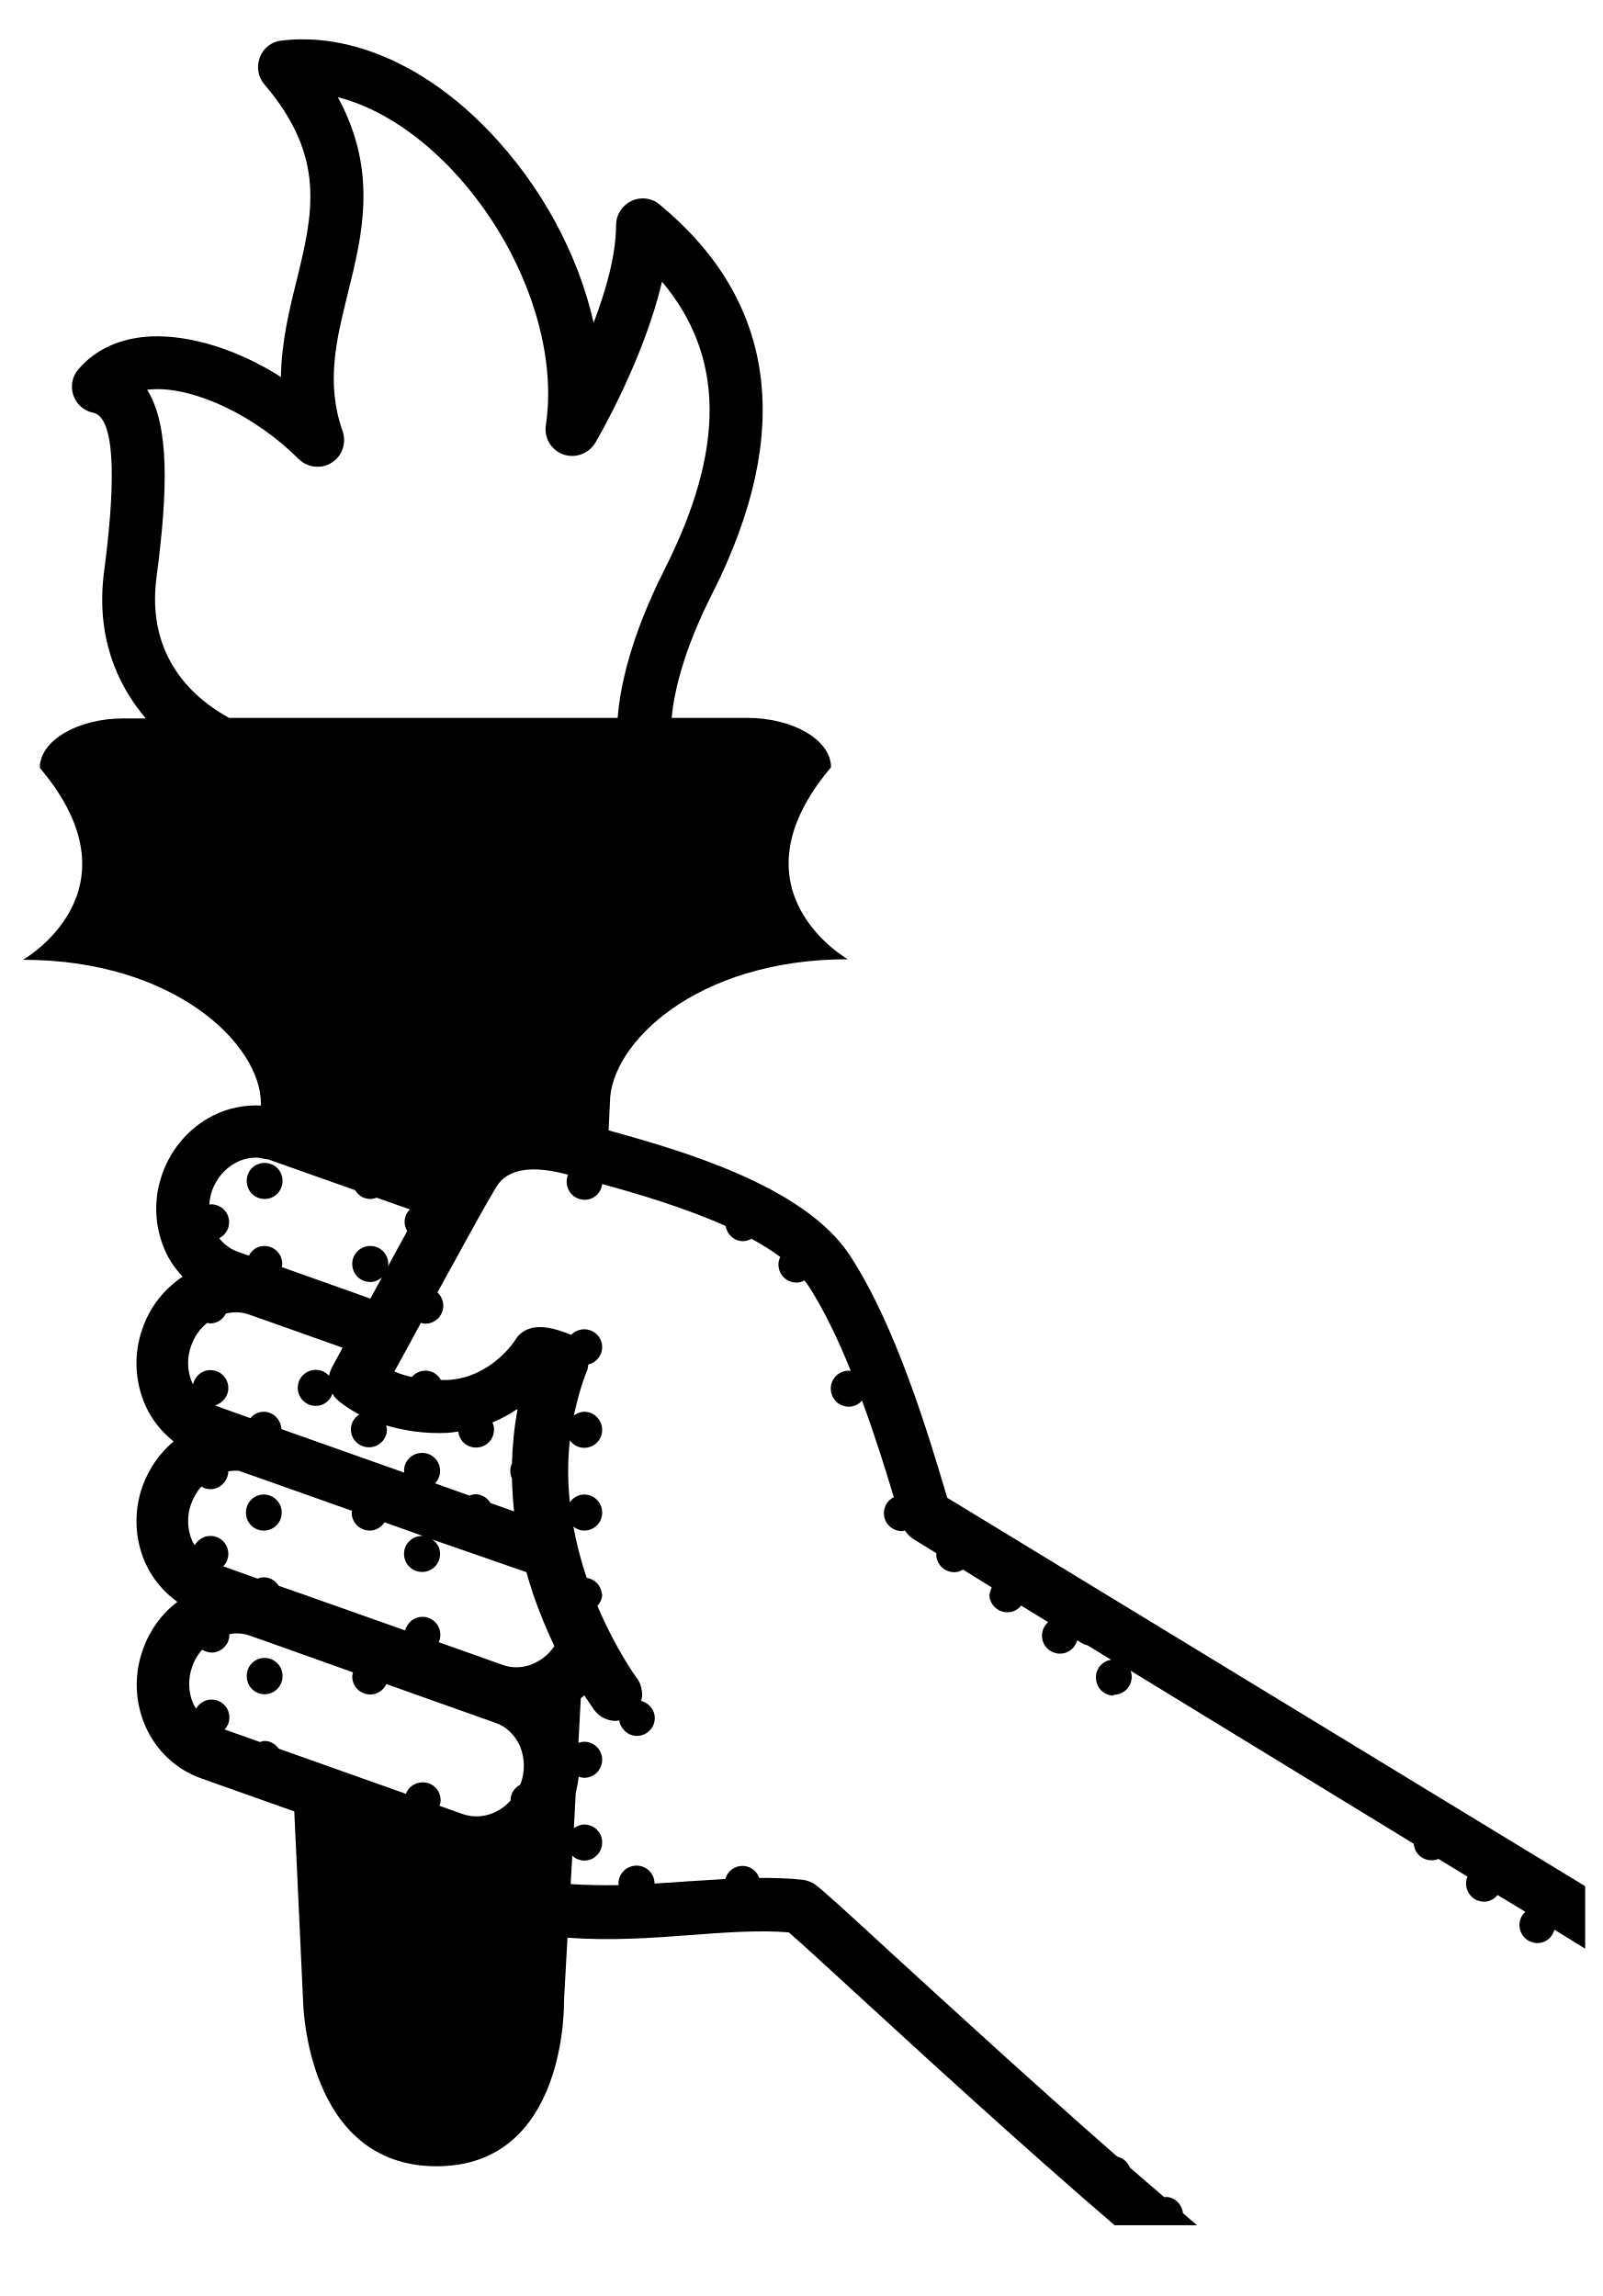
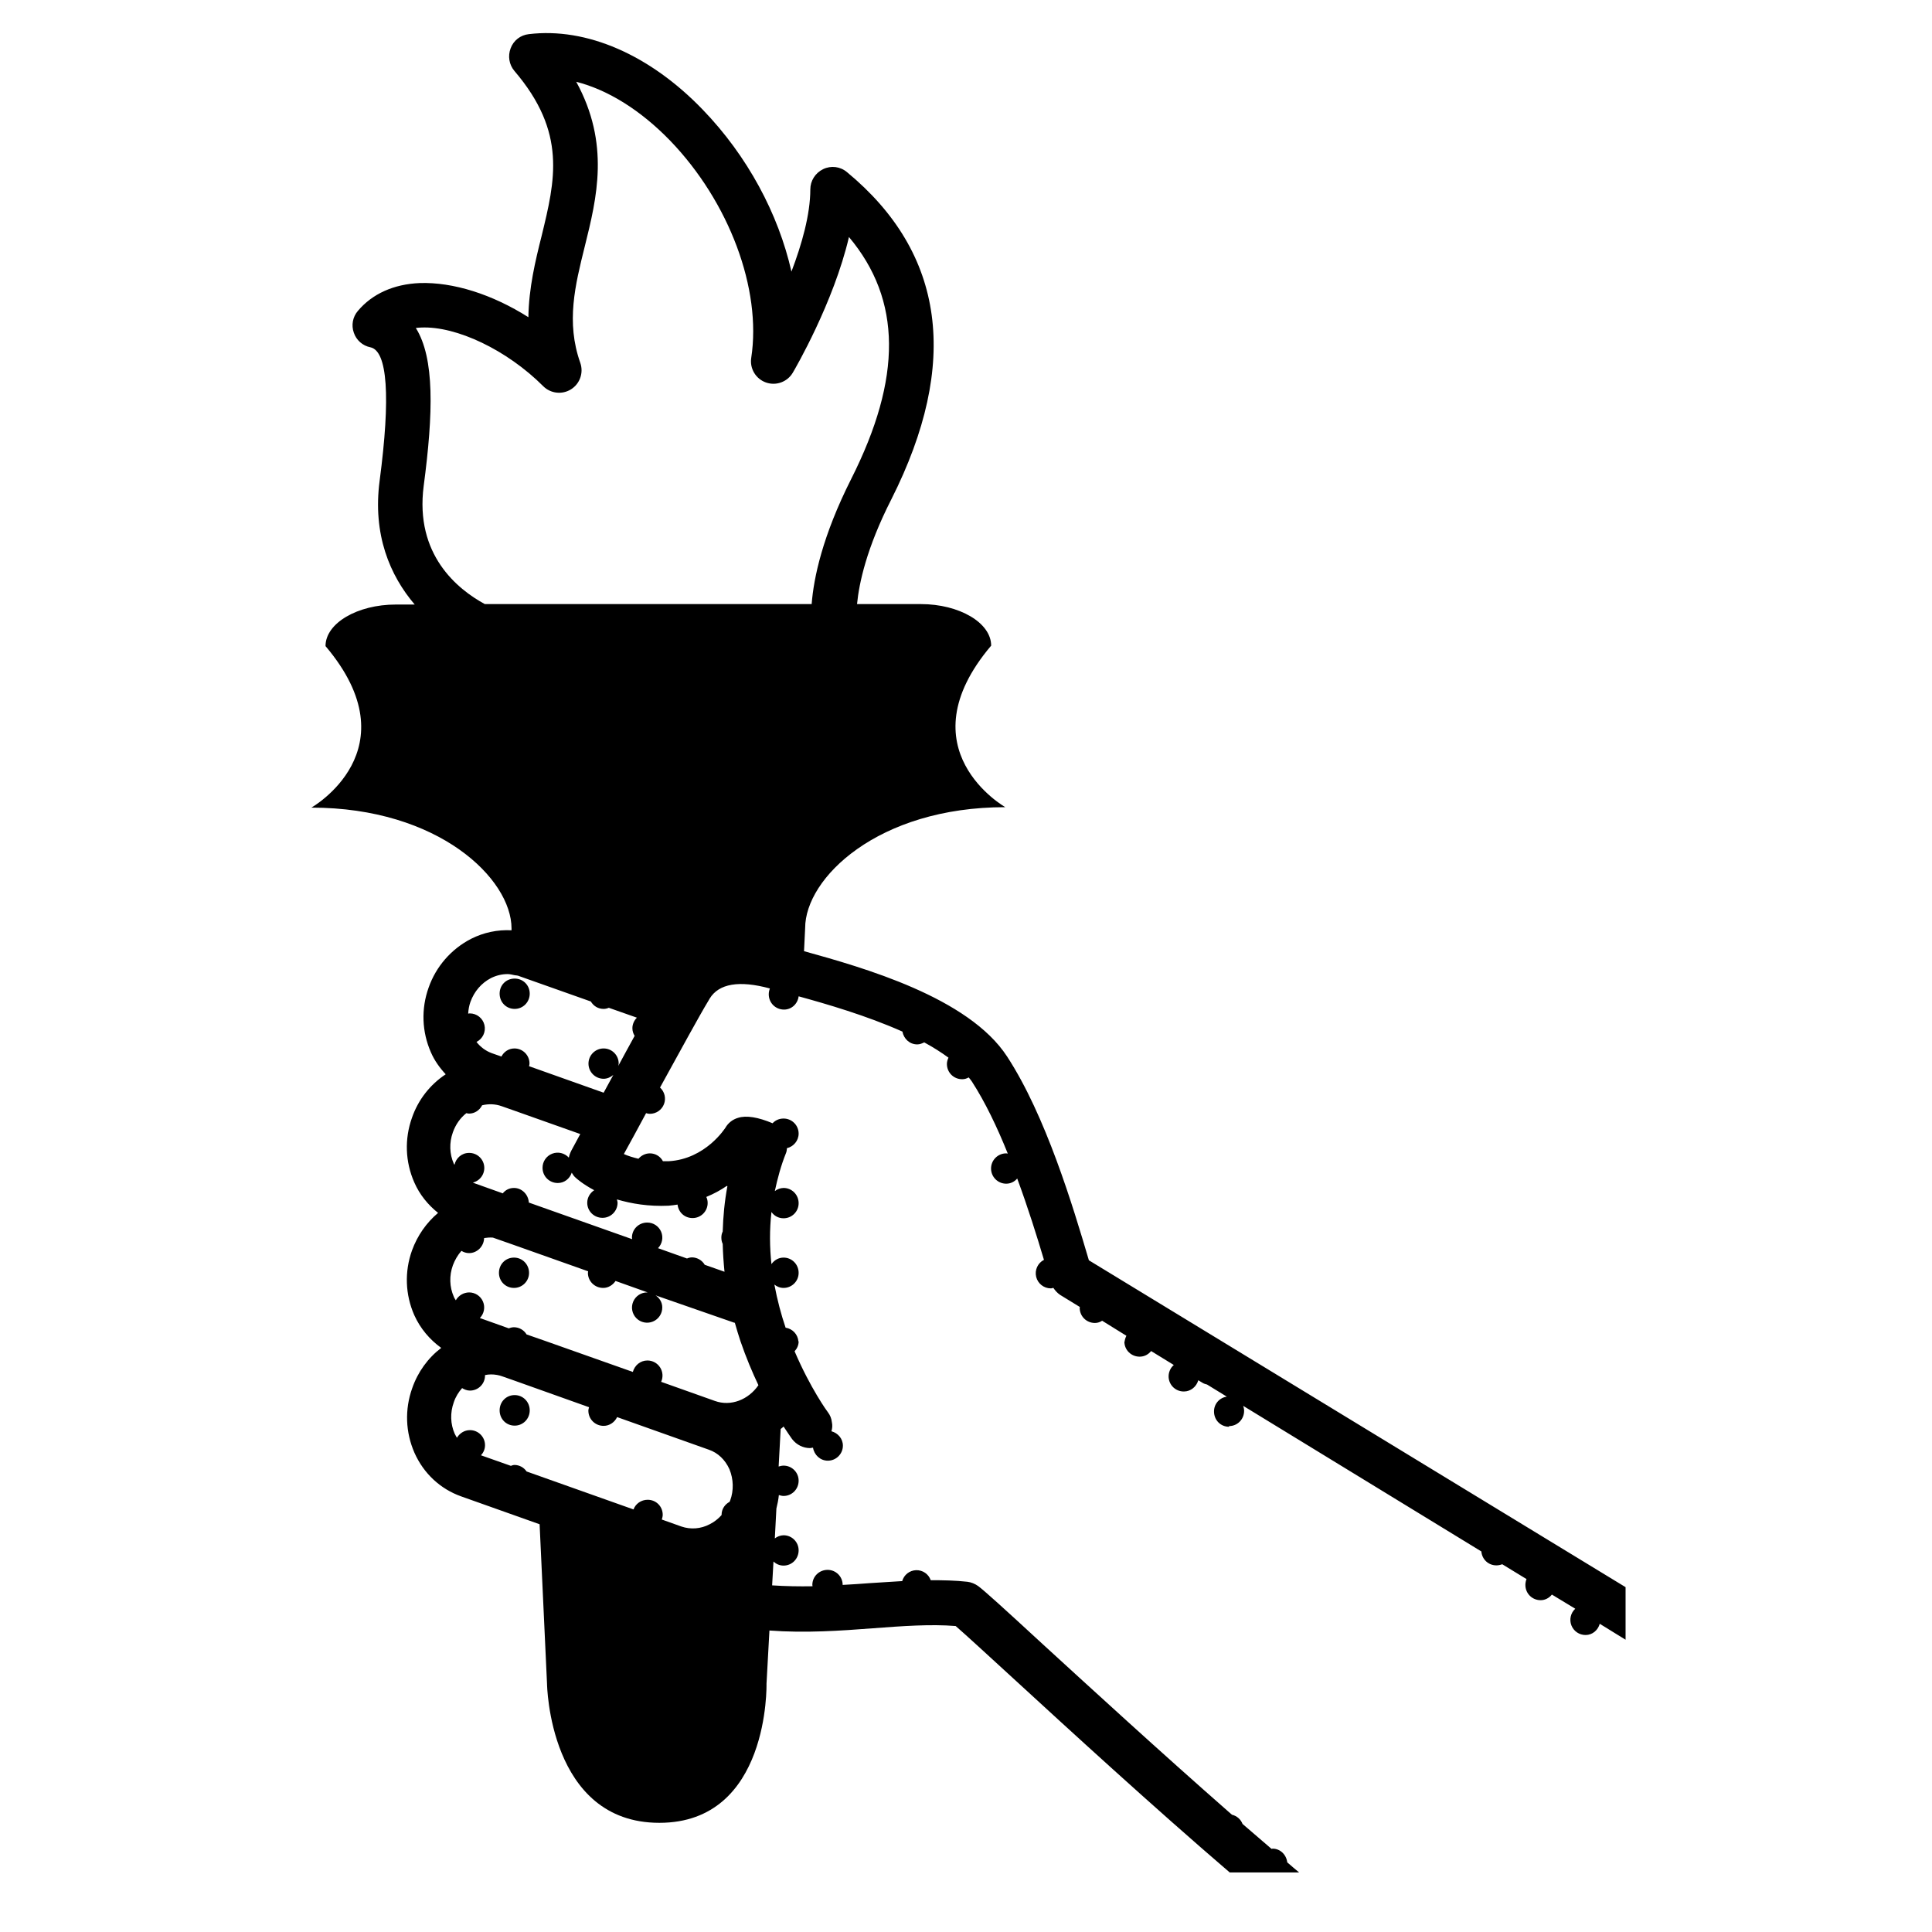
- <svg fill="#000000" version="1.1" viewBox="33 9 60 86">
-   <g>
-     <path d="M64.83,56.03c-1.72-2.64-6.41-3.96-9.04-4.69l0.05-1.03c0-2.22,3.23-5.38,8.91-5.38c0,0-4.54-2.57-0.63-7.19   c0-1.02-1.42-1.85-3.13-1.85c-0.53,0-1.64,0-2.84,0c0.09-0.93,0.42-2.49,1.53-4.67c3.05-6.05,2.39-10.95-1.98-14.56   c-0.3-0.25-0.71-0.3-1.06-0.13c-0.35,0.17-0.57,0.52-0.57,0.9c0,1.12-0.38,2.45-0.84,3.66c-0.58-2.57-1.96-5.15-3.95-7.21   c-2.35-2.44-5.17-3.67-7.74-3.36c-0.37,0.04-0.68,0.28-0.81,0.63c-0.13,0.34-0.07,0.73,0.17,1.01c2.34,2.74,1.81,4.87,1.21,7.34   c-0.28,1.11-0.57,2.32-0.59,3.62c-1.61-1.02-3.35-1.57-4.84-1.52c-1.16,0.05-2.11,0.48-2.75,1.24c-0.23,0.27-0.3,0.64-0.18,0.97   c0.11,0.33,0.39,0.58,0.74,0.65c0.76,0.16,0.9,2.21,0.41,5.93c-0.32,2.41,0.46,4.23,1.56,5.52c-0.32,0-0.62,0-0.84,0   c-1.71,0-3.13,0.83-3.13,1.85c3.91,4.62-0.63,7.19-0.63,7.19c5.67,0,8.91,3.17,8.91,5.38l0,0.08c-0.61-0.03-1.23,0.09-1.8,0.38   c-0.88,0.45-1.55,1.22-1.89,2.17c-0.34,0.95-0.3,1.97,0.1,2.88c0.16,0.37,0.39,0.69,0.66,0.98c-0.69,0.46-1.22,1.12-1.5,1.93   c-0.34,0.95-0.3,1.97,0.1,2.88c0.24,0.55,0.61,1,1.06,1.36c-0.52,0.44-0.92,1.01-1.16,1.67c-0.34,0.95-0.3,1.97,0.1,2.88   c0.27,0.6,0.69,1.09,1.2,1.46c-0.59,0.45-1.04,1.07-1.29,1.79c-0.34,0.95-0.3,1.97,0.1,2.88c0.41,0.92,1.15,1.61,2.08,1.94   l3.49,1.24l0.33,7.1c0,0,0.08,6.19,5,6.19c4.92,0,4.77-6.19,4.77-6.19l0.13-2.37c1.61,0.12,3.17,0.01,4.61-0.1   c1.32-0.1,2.57-0.19,3.68-0.1c0.44,0.38,1.46,1.32,2.53,2.3c2.44,2.24,6.23,5.72,9.67,8.67h3.09c-0.17-0.14-0.36-0.3-0.53-0.45   c-0.04-0.34-0.31-0.61-0.65-0.61c-0.02,0-0.03,0.01-0.05,0.01c-0.42-0.36-0.86-0.74-1.29-1.11c-0.08-0.21-0.26-0.36-0.47-0.41   c-0.05-0.04-0.1-0.09-0.15-0.13c0,0,0,0,0,0c-3.01-2.64-6.14-5.51-8.25-7.44c-1.81-1.67-2.63-2.41-2.9-2.61   c-0.14-0.1-0.31-0.17-0.48-0.19c-0.53-0.06-1.08-0.07-1.63-0.07c-0.09-0.26-0.33-0.45-0.63-0.45c-0.31,0-0.56,0.21-0.64,0.49   c-0.47,0.03-0.94,0.06-1.43,0.09c-0.41,0.03-0.81,0.06-1.22,0.08c0-0.37-0.3-0.67-0.67-0.67c-0.38,0-0.68,0.3-0.68,0.67   c0,0.02,0.01,0.04,0.01,0.06c-0.6,0.01-1.2,0-1.8-0.04l0.06-1.06c0.12,0.11,0.27,0.18,0.45,0.18c0.37,0,0.67-0.3,0.67-0.68   c0-0.37-0.3-0.67-0.67-0.67c-0.15,0-0.28,0.06-0.39,0.14l0.07-1.33c0.05-0.2,0.09-0.4,0.11-0.6c0.07,0.02,0.14,0.04,0.21,0.04   c0.37,0,0.67-0.3,0.67-0.68c0-0.37-0.3-0.67-0.67-0.67c-0.08,0-0.15,0.02-0.22,0.04l0.09-1.67c0.04-0.03,0.09-0.07,0.13-0.11   c0.21,0.32,0.35,0.52,0.38,0.56c0.2,0.26,0.5,0.4,0.8,0.4c0.04,0,0.09-0.02,0.13-0.02c0.05,0.32,0.32,0.58,0.66,0.58   c0.37,0,0.67-0.3,0.67-0.67c0-0.31-0.22-0.56-0.51-0.64c0.04-0.13,0.05-0.27,0.02-0.4c-0.02-0.16-0.07-0.31-0.18-0.45   c-0.02-0.02-0.78-1.07-1.48-2.71c0.11-0.12,0.18-0.27,0.18-0.44c0,0,0,0,0,0h-0.01c0,0,0,0,0,0c-0.03-0.32-0.26-0.56-0.57-0.61   c-0.2-0.59-0.37-1.23-0.5-1.92c0.11,0.09,0.25,0.15,0.41,0.15c0.37,0,0.67-0.3,0.67-0.67c0-0.38-0.3-0.68-0.67-0.68   c-0.23,0-0.42,0.12-0.54,0.29c-0.08-0.74-0.09-1.52,0-2.32c0.12,0.17,0.31,0.28,0.54,0.28c0.37,0,0.67-0.3,0.67-0.67   c0-0.38-0.3-0.68-0.67-0.68c-0.15,0-0.28,0.06-0.39,0.14c0.12-0.56,0.27-1.13,0.5-1.7c0.03-0.07,0.03-0.14,0.04-0.21   c0.29-0.07,0.52-0.33,0.52-0.65c0-0.37-0.3-0.67-0.67-0.67c-0.2,0-0.37,0.08-0.49,0.21c-0.64-0.27-1.17-0.36-1.54-0.24   c-0.24,0.07-0.44,0.23-0.56,0.44c-0.01,0.01-0.88,1.4-2.53,1.49c-0.09,0-0.17,0-0.25,0c-0.11-0.21-0.33-0.35-0.58-0.35   c-0.21,0-0.39,0.1-0.51,0.24c-0.25-0.06-0.48-0.13-0.65-0.21c0.26-0.47,0.61-1.11,0.99-1.82c0.06,0.02,0.11,0.03,0.17,0.03   c0.37,0,0.67-0.3,0.67-0.68c0-0.19-0.09-0.37-0.22-0.49c0.88-1.6,1.77-3.23,2.14-3.84c0.01-0.02,0.02-0.03,0.03-0.05   c0.01-0.02,0.03-0.05,0.04-0.07c0.41-0.67,1.32-0.82,2.68-0.45c-0.03,0.08-0.05,0.17-0.05,0.26c0,0.38,0.3,0.68,0.68,0.68   c0.34,0,0.61-0.26,0.65-0.59c1.24,0.34,3.03,0.86,4.62,1.57c0.06,0.32,0.32,0.57,0.66,0.57c0.11,0,0.21-0.04,0.31-0.09   c0.39,0.21,0.75,0.44,1.08,0.68c-0.04,0.09-0.07,0.18-0.07,0.28c0,0.38,0.3,0.68,0.68,0.68c0.11,0,0.2-0.03,0.29-0.08   c0.05,0.06,0.1,0.12,0.14,0.18c0.59,0.91,1.13,2.04,1.6,3.21c-0.02,0-0.04-0.01-0.07-0.01c-0.38,0-0.68,0.3-0.68,0.67   c0,0.38,0.3,0.68,0.68,0.68c0.2,0,0.37-0.09,0.49-0.23c0.48,1.3,0.88,2.58,1.19,3.62c-0.22,0.11-0.37,0.33-0.37,0.6   c0,0.37,0.3,0.67,0.68,0.67c0.04,0,0.07-0.02,0.11-0.02c0.08,0.12,0.18,0.23,0.3,0.31l0.88,0.54c0,0.01-0.01,0.02-0.01,0.03   c0,0.38,0.3,0.68,0.68,0.68c0.12,0,0.23-0.04,0.32-0.1l1.08,0.67c-0.04,0.08-0.07,0.17-0.08,0.26c0,0,0,0,0,0h-0.01c0,0,0,0,0,0   c0,0.37,0.3,0.67,0.68,0.67c0.21,0,0.39-0.1,0.51-0.25l1.01,0.62c-0.08,0.07-0.14,0.15-0.18,0.25c-0.03,0.08-0.05,0.17-0.05,0.26   c0,0.37,0.3,0.67,0.68,0.67c0.31,0,0.56-0.22,0.64-0.5l0.2,0.12c0.06,0.04,0.13,0.05,0.19,0.07l0.88,0.54   c-0.33,0.05-0.57,0.32-0.57,0.66c0,0.38,0.29,0.68,0.67,0.68V71.2l0,0v1.28c0,0,0,0,0,0c0.37,0,0.67-0.3,0.67-0.68   c0-0.08-0.02-0.15-0.04-0.22l10.6,6.48c0.03,0.35,0.31,0.62,0.67,0.62c0.09,0,0.18-0.02,0.26-0.05l1.08,0.66   c-0.03,0.08-0.05,0.17-0.05,0.26c0,0.38,0.3,0.68,0.68,0.68c0.2,0,0.38-0.1,0.5-0.25l1.04,0.63c-0.13,0.12-0.22,0.29-0.22,0.49   c0,0.38,0.3,0.68,0.68,0.68c0.3,0,0.55-0.21,0.63-0.5l1.15,0.71v-2.34L68.47,65.1C67.75,62.66,66.55,58.67,64.83,56.03z M52.5,75.8   c-0.01,0.02-0.02,0.03-0.02,0.05c-0.21,0.11-0.36,0.32-0.36,0.58c0,0,0,0.01,0,0.01c-0.15,0.17-0.33,0.31-0.53,0.41   c-0.4,0.21-0.85,0.24-1.26,0.1c0,0,0,0,0,0l-0.87-0.31c0.02-0.07,0.04-0.14,0.04-0.21c0-0.38-0.3-0.67-0.67-0.67   c-0.29,0-0.54,0.18-0.63,0.43l-4.76-1.69c-0.12-0.17-0.31-0.29-0.53-0.29c0,0,0,0,0,0v0.1l0,0v-0.1c-0.06,0-0.12,0.02-0.17,0.04   l-1.33-0.47c0.11-0.12,0.18-0.27,0.18-0.45c0-0.37-0.3-0.67-0.67-0.67c-0.25,0-0.46,0.14-0.58,0.34c-0.03-0.06-0.07-0.11-0.1-0.18   c-0.19-0.43-0.21-0.93-0.04-1.4c0.08-0.24,0.21-0.45,0.37-0.63c0.1,0.06,0.22,0.11,0.35,0.11c0.37,0,0.67-0.3,0.67-0.67   c0-0.01,0-0.01,0-0.02c0.09-0.02,0.18-0.03,0.27-0.03c0.17,0,0.35,0.03,0.51,0.09l0.54,0.19v0.64c-0.38,0-0.67,0.3-0.67,0.68   c0,0.38,0.29,0.68,0.67,0.68v0.14c0,0,0,0,0,0v-0.14c0,0,0,0,0,0c0.37,0,0.67-0.3,0.67-0.68c0-0.38-0.3-0.68-0.67-0.68c0,0,0,0,0,0   v-0.64l3.31,1.18c-0.01,0.05-0.03,0.1-0.03,0.15c0,0.38,0.3,0.68,0.68,0.68c0.26,0,0.49-0.16,0.6-0.39l4.08,1.45   c0.41,0.14,0.73,0.45,0.92,0.87C52.65,74.84,52.67,75.34,52.5,75.8z M52.66,67.87L52.66,67.87c0.02,0.01,0.03,0.01,0.05,0.01   c0.08,0.28,0.16,0.55,0.25,0.82c0,0,0,0,0,0c0.25,0.73,0.53,1.39,0.8,1.96c-0.44,0.64-1.22,0.96-1.94,0.7h0l-2.39-0.85   c0.04-0.08,0.06-0.17,0.06-0.27c0-0.38-0.3-0.68-0.67-0.68c-0.32,0-0.57,0.22-0.65,0.51l-3.87-1.37l0,0l-0.86-0.3   c-0.12-0.19-0.32-0.32-0.56-0.32c0,0,0,0,0,0v-1.75c0,0,0,0,0,0c0.37,0,0.67-0.3,0.67-0.67c0-0.38-0.3-0.68-0.67-0.68c0,0,0,0,0,0   v-0.34c0,0,0,0,0,0v0.34c-0.38,0-0.67,0.3-0.67,0.68c0,0.37,0.29,0.67,0.67,0.67v1.75c-0.08,0-0.16,0.02-0.23,0.05l-1.29-0.46   c0.12-0.12,0.19-0.29,0.19-0.47c0-0.37-0.3-0.67-0.67-0.67c-0.26,0-0.47,0.15-0.59,0.35c-0.03-0.05-0.07-0.1-0.09-0.16   c-0.19-0.43-0.21-0.93-0.04-1.4c0.09-0.24,0.22-0.46,0.38-0.64c0.1,0.06,0.21,0.1,0.34,0.1c0.36,0,0.66-0.3,0.67-0.67   c0.13-0.02,0.26-0.03,0.39-0.02l0.94,0.33l0,0l3.3,1.17c0,0.02-0.01,0.05-0.01,0.07c0,0.37,0.3,0.67,0.68,0.67   c0.23,0,0.43-0.13,0.55-0.31l1.43,0.51c-0.01,0-0.01,0-0.02,0c-0.38,0-0.68,0.3-0.68,0.67c0,0.38,0.3,0.68,0.68,0.68   c0.37,0,0.67-0.3,0.67-0.68c0-0.23-0.12-0.42-0.3-0.54L52.66,67.87z M49.76,62.67c0.14-0.01,0.27-0.03,0.4-0.05   c0.04,0.34,0.31,0.6,0.67,0.6c0.37,0,0.67-0.3,0.67-0.67c0-0.1-0.02-0.19-0.06-0.27c0.34-0.14,0.65-0.31,0.91-0.49l0.03,0.01   c-0.13,0.69-0.19,1.36-0.21,2.02c-0.04,0.08-0.06,0.17-0.06,0.27c0,0.1,0.02,0.2,0.06,0.28c0.01,0.42,0.04,0.84,0.08,1.24   l-0.88-0.31c-0.12-0.19-0.32-0.33-0.56-0.33c-0.08,0-0.16,0.02-0.23,0.05l-1.29-0.46c0.12-0.12,0.19-0.29,0.19-0.47   c0-0.37-0.3-0.67-0.67-0.67c-0.38,0-0.68,0.3-0.68,0.67c0,0.02,0.01,0.05,0.01,0.07l-4.6-1.63c-0.02-0.36-0.31-0.65-0.66-0.65   c0,0,0,0,0,0v0.37c0,0,0,0,0,0v-0.37c-0.21,0-0.38,0.09-0.5,0.24l-1.26-0.45c-0.02-0.01-0.04-0.02-0.07-0.03   c0.28-0.08,0.5-0.33,0.5-0.65c0-0.37-0.3-0.67-0.67-0.67c-0.33,0-0.58,0.23-0.65,0.53c-0.01-0.02-0.02-0.03-0.03-0.05   c-0.19-0.43-0.21-0.93-0.04-1.4c0.12-0.34,0.33-0.64,0.6-0.85c0.04,0.01,0.08,0.02,0.12,0.02c0.25,0,0.47-0.15,0.58-0.37   c0.29-0.07,0.59-0.06,0.87,0.04l0.54,0.19l0,0l2.96,1.05c-0.22,0.41-0.37,0.69-0.4,0.74c-0.05,0.1-0.09,0.21-0.11,0.31   c-0.12-0.13-0.29-0.22-0.49-0.22c-0.38,0-0.68,0.3-0.68,0.67c0,0.38,0.3,0.68,0.68,0.68c0.29,0,0.53-0.19,0.62-0.46   c0.05,0.08,0.09,0.15,0.16,0.21c0.06,0.06,0.35,0.31,0.84,0.57c-0.18,0.12-0.31,0.32-0.31,0.56c0,0.37,0.3,0.67,0.68,0.67   c0.37,0,0.67-0.3,0.67-0.67c0-0.05-0.02-0.1-0.03-0.15C48.11,62.58,48.86,62.71,49.76,62.67z M48.25,55.11   c-0.24,0.44-0.49,0.89-0.73,1.34c0.01-0.04,0.02-0.07,0.02-0.11c0-0.37-0.3-0.67-0.67-0.67c-0.38,0-0.68,0.3-0.68,0.67   c0,0.38,0.3,0.68,0.68,0.68c0.16,0,0.31-0.07,0.43-0.17c-0.15,0.27-0.29,0.53-0.43,0.79l-3.32-1.18c0.01-0.04,0.02-0.08,0.02-0.12   c0-0.37-0.3-0.67-0.67-0.67c0,0,0,0,0,0v0.57l0,0v-0.57c-0.26,0-0.47,0.15-0.58,0.36l-0.43-0.15c-0.27-0.1-0.5-0.27-0.68-0.5   c0.21-0.11,0.37-0.33,0.37-0.6c0-0.37-0.3-0.67-0.67-0.67c-0.03,0-0.05,0.01-0.07,0.01c0.01-0.17,0.04-0.35,0.1-0.52   c0.17-0.47,0.49-0.84,0.91-1.06c0.24-0.12,0.49-0.18,0.75-0.18c0.1,0,0.21,0.03,0.31,0.05v0.15c-0.38,0-0.67,0.29-0.67,0.67   c0,0.38,0.29,0.68,0.67,0.68v-0.05l0,0.01v0.04c0,0,0,0,0,0c0.37,0,0.67-0.3,0.67-0.68c0-0.38-0.3-0.67-0.67-0.67c0,0,0,0,0,0   v-0.15c0.07,0.01,0.14,0.01,0.2,0.04l3.19,1.13c0.12,0.2,0.32,0.33,0.57,0.33c0.08,0,0.16-0.02,0.23-0.05l1.25,0.44   c-0.12,0.12-0.2,0.29-0.2,0.47C48.15,54.9,48.19,55.01,48.25,55.11z M54.13,35.89c-1.22,0-4.29,0-5.51,0c-1.22,0-4.29,0-5.51,0   c-0.37,0-0.92,0-1.53,0c-1.21-0.66-3.12-2.19-2.72-5.26c0.43-3.25,0.49-5.69-0.35-7.03c0.08-0.01,0.16-0.02,0.24-0.02   c1.57-0.07,3.82,1,5.43,2.61c0.33,0.33,0.85,0.39,1.24,0.14c0.4-0.25,0.56-0.74,0.41-1.18c-0.64-1.81-0.23-3.45,0.2-5.18   c0.54-2.17,1.13-4.57-0.38-7.33c1.41,0.36,2.86,1.26,4.18,2.62c2.63,2.73,4.08,6.61,3.61,9.67c-0.07,0.47,0.2,0.93,0.65,1.09   c0.45,0.16,0.95-0.02,1.2-0.43c0.09-0.15,1.82-3.12,2.5-6.04c2.35,2.8,2.37,6.27,0.1,10.77c-1.28,2.54-1.67,4.4-1.76,5.57   C55.27,35.89,54.53,35.89,54.13,35.89z">
-     </path>
-   </g>
+ <svg xmlns="http://www.w3.org/2000/svg" height="100" width="100" viewBox="33 9 60 86">
+   <path d="M64.83 56.03c-1.72-2.64-6.41-3.96-9.04-4.69l.05-1.03c0-2.22 3.23-5.38 8.91-5.38 0 0-4.54-2.57-.63-7.19 0-1.02-1.42-1.85-3.13-1.85h-2.84c.09-.93.42-2.49 1.53-4.67 3.05-6.05 2.39-10.95-1.98-14.56-.3-.25-.71-.3-1.06-.13-.35.17-.57.52-.57.9 0 1.12-.38 2.45-.84 3.66-.58-2.57-1.96-5.15-3.95-7.21-2.35-2.44-5.17-3.67-7.74-3.36-.37.04-.68.28-.81.63-.13.34-.07.73.17 1.01 2.34 2.74 1.81 4.87 1.21 7.34-.28 1.11-.57 2.32-.59 3.62-1.61-1.02-3.35-1.57-4.84-1.52-1.16.05-2.11.48-2.75 1.24a.98.98 0 00-.18.97c.11.33.39.58.74.65.76.16.9 2.21.41 5.93-.32 2.41.46 4.23 1.56 5.52h-.84c-1.71 0-3.13.83-3.13 1.85 3.91 4.62-.63 7.19-.63 7.19 5.67 0 8.91 3.17 8.91 5.38v.08a3.57 3.57 0 00-1.8.38 3.89 3.89 0 00-1.89 2.17c-.34.95-.3 1.97.1 2.88.16.37.39.69.66.98a3.8 3.8 0 00-1.5 1.93c-.34.95-.3 1.97.1 2.88.24.55.61 1 1.06 1.36-.52.44-.92 1.01-1.16 1.67-.34.95-.3 1.97.1 2.88.27.6.69 1.09 1.2 1.46-.59.45-1.04 1.07-1.29 1.79-.34.95-.3 1.97.1 2.88.41.92 1.15 1.61 2.08 1.94l3.49 1.24.33 7.1s.08 6.19 5 6.19 4.77-6.19 4.77-6.19l.13-2.37c1.61.12 3.17.01 4.61-.1 1.32-.1 2.57-.19 3.68-.1.44.38 1.46 1.32 2.53 2.3 2.44 2.24 6.23 5.72 9.67 8.67h3.09c-.17-.14-.36-.3-.53-.45-.04-.34-.31-.61-.65-.61-.02 0-.03.01-.05.01-.42-.36-.86-.74-1.29-1.11a.668.668 0 00-.47-.41c-.05-.04-.1-.09-.15-.13-3.01-2.64-6.14-5.51-8.25-7.44-1.81-1.67-2.63-2.41-2.9-2.61-.14-.1-.31-.17-.48-.19-.53-.06-1.08-.07-1.63-.07a.666.666 0 00-1.27.04l-1.43.09c-.41.03-.81.06-1.22.08 0-.37-.3-.67-.67-.67-.38 0-.68.3-.68.67 0 .02.01.04.01.06-.6.01-1.2 0-1.8-.04l.06-1.06c.12.11.27.18.45.18.37 0 .67-.3.67-.68 0-.37-.3-.67-.67-.67a.66.66 0 00-.39.14l.07-1.33c.05-.2.09-.4.11-.6.07.02.14.04.21.04.37 0 .67-.3.67-.68 0-.37-.3-.67-.67-.67-.08 0-.15.02-.22.04l.09-1.67c.04-.03.09-.07.13-.11.21.32.35.52.38.56.2.26.5.4.8.4.04 0 .09-.02.13-.02.05.32.32.58.66.58.37 0 .67-.3.67-.67 0-.31-.22-.56-.51-.64.04-.13.05-.27.02-.4a.877.877 0 00-.18-.45c-.02-.02-.78-1.07-1.48-2.71.11-.12.18-.27.18-.44h-.01a.67.67 0 00-.57-.61c-.2-.59-.37-1.23-.5-1.92.11.09.25.15.41.15.37 0 .67-.3.67-.67 0-.38-.3-.68-.67-.68-.23 0-.42.12-.54.29-.08-.74-.09-1.52 0-2.32.12.17.31.28.54.28.37 0 .67-.3.67-.67 0-.38-.3-.68-.67-.68a.66.66 0 00-.39.14c.12-.56.27-1.13.5-1.7.03-.07.03-.14.04-.21.29-.07.52-.33.52-.65 0-.37-.3-.67-.67-.67-.2 0-.37.08-.49.21-.64-.27-1.17-.36-1.54-.24-.24.07-.44.23-.56.44-.01.01-.88 1.4-2.53 1.49h-.25a.654.654 0 00-.58-.35c-.21 0-.39.1-.51.24-.25-.06-.48-.13-.65-.21.26-.47.61-1.11.99-1.82.06.02.11.03.17.03a.672.672 0 00.45-1.17c.88-1.6 1.77-3.23 2.14-3.84.01-.02.02-.03.03-.05.01-.02.03-.05.04-.07.41-.67 1.32-.82 2.68-.45-.03.08-.05.17-.05.26 0 .38.3.68.68.68.34 0 .61-.26.65-.59 1.24.34 3.03.86 4.62 1.57.06.32.32.57.66.57.11 0 .21-.04.31-.09.39.21.75.44 1.08.68-.04.09-.07.18-.07.28 0 .38.3.68.68.68.11 0 .2-.03.29-.08.05.06.1.12.14.18.59.91 1.13 2.04 1.6 3.21-.02 0-.04-.01-.07-.01a.674.674 0 100 1.35c.2 0 .37-.09.49-.23.48 1.3.88 2.58 1.19 3.62a.672.672 0 00.31 1.27c.04 0 .07-.02.11-.02.08.12.18.23.3.31l.88.54c0 .01-.01.02-.01.03 0 .38.3.68.68.68.12 0 .23-.04.32-.1l1.08.67c-.04.08-.07.17-.08.26h-.01c0 .37.3.67.68.67.21 0 .39-.1.51-.25l1.01.62c-.08.07-.14.15-.18.25a.672.672 0 00.63.93c.31 0 .56-.22.64-.5l.2.12c.06.04.13.05.19.07l.88.54a.66.66 0 00-.57.66c0 .38.29.68.67.68V71.2v1.28c.37 0 .67-.3.67-.68 0-.08-.02-.15-.04-.22l10.6 6.48c.03.35.31.62.67.62.09 0 .18-.02.26-.05l1.08.66c-.03.08-.05.17-.05.26 0 .38.3.68.68.68.2 0 .38-.1.5-.25l1.04.63a.674.674 0 00.46 1.17c.3 0 .55-.21.63-.5l1.15.71v-2.34L68.47 65.1c-.72-2.44-1.92-6.43-3.64-9.07zM52.5 75.8c-.01.02-.02.03-.02.05-.21.11-.36.32-.36.58v.01c-.15.17-.33.31-.53.41-.4.21-.85.24-1.26.1l-.87-.31c.02-.07.04-.14.04-.21 0-.38-.3-.67-.67-.67-.29 0-.54.18-.63.43l-4.76-1.69a.654.654 0 00-.53-.29v.1-.1c-.06 0-.12.02-.17.04l-1.33-.47c.11-.12.18-.27.18-.45 0-.37-.3-.67-.67-.67-.25 0-.46.14-.58.34-.03-.06-.07-.11-.1-.18-.19-.43-.21-.93-.04-1.4.08-.24.21-.45.37-.63.1.06.22.11.35.11.37 0 .67-.3.67-.67v-.02c.09-.02.18-.03.27-.03.17 0 .35.03.51.09l.54.19v.64c-.38 0-.67.3-.67.68 0 .38.29.68.67.68v.14-.14c.37 0 .67-.3.67-.68 0-.38-.3-.68-.67-.68v-.64l3.31 1.18c-.01.05-.03.1-.03.15 0 .38.3.68.68.68.26 0 .49-.16.6-.39l4.08 1.45c.41.14.73.45.92.87.18.44.2.94.03 1.4zm.16-7.93c.02.01.03.01.05.01.08.28.16.55.25.82.25.73.53 1.39.8 1.96-.44.64-1.22.96-1.94.7l-2.39-.85a.672.672 0 00-.61-.95c-.32 0-.57.22-.65.51L44.3 68.7l-.86-.3a.66.66 0 00-.56-.32v-1.75c.37 0 .67-.3.67-.67 0-.38-.3-.68-.67-.68v-.34.34c-.38 0-.67.3-.67.68 0 .37.29.67.67.67v1.75c-.08 0-.16.02-.23.05l-1.29-.46a.67.67 0 00-.48-1.14.69.69 0 00-.59.35c-.03-.05-.07-.1-.09-.16-.19-.43-.21-.93-.04-1.4.09-.24.22-.46.38-.64.1.06.21.1.34.1.36 0 .66-.3.67-.67.13-.02.26-.03.39-.02l.94.33 3.3 1.17c0 .02-.01.05-.01.07 0 .37.3.67.68.67.23 0 .43-.13.55-.31l1.43.51h-.02a.674.674 0 10.67.67c0-.23-.12-.42-.3-.54l3.48 1.21zm-2.9-5.2c.14-.01.27-.03.4-.05.04.34.31.6.67.6.37 0 .67-.3.67-.67 0-.1-.02-.19-.06-.27.34-.14.65-.31.91-.49l.03.01c-.13.69-.19 1.36-.21 2.02-.04.08-.06.17-.06.27s.02.2.06.28c.01.42.04.84.08 1.24l-.88-.31a.67.67 0 00-.56-.33c-.08 0-.16.02-.23.05l-1.29-.46a.67.67 0 00-.48-1.14c-.38 0-.68.3-.68.67 0 .02.01.05.01.07l-4.6-1.63c-.02-.36-.31-.65-.66-.65v.37-.37c-.21 0-.38.09-.5.24l-1.26-.45a.488.488 0 00-.07-.03.67.67 0 00-.17-1.32c-.33 0-.58.23-.65.53-.01-.02-.02-.03-.03-.05-.19-.43-.21-.93-.04-1.4.12-.34.33-.64.6-.85.04.01.08.02.12.02.25 0 .47-.15.58-.37.29-.07.59-.06.87.04l.54.19 2.96 1.05c-.22.41-.37.69-.4.74-.05.1-.09.21-.11.31a.672.672 0 00-1.17.45c0 .38.3.68.68.68.29 0 .53-.19.62-.46.05.08.09.15.16.21.06.06.35.31.84.57-.18.12-.31.32-.31.56 0 .37.3.67.68.67.37 0 .67-.3.67-.67 0-.05-.02-.1-.03-.15.65.19 1.4.32 2.3.28zm-1.51-7.56c-.24.44-.49.89-.73 1.34.01-.04.02-.07.02-.11 0-.37-.3-.67-.67-.67a.674.674 0 100 1.35c.16 0 .31-.07.43-.17-.15.27-.29.53-.43.79l-3.32-1.18c.01-.04.02-.08.02-.12 0-.37-.3-.67-.67-.67v.57-.57c-.26 0-.47.15-.58.36l-.43-.15c-.27-.1-.5-.27-.68-.5a.67.67 0 00-.3-1.27c-.03 0-.05.01-.07.01.01-.17.04-.35.1-.52.17-.47.49-.84.91-1.06.24-.12.49-.18.75-.18.1 0 .21.03.31.05v.15c-.38 0-.67.29-.67.67 0 .38.29.68.67.68v-.05.05c.37 0 .67-.3.67-.68 0-.38-.3-.67-.67-.67v-.15c.07.01.14.01.2.04l3.19 1.13c.12.2.32.33.57.33.08 0 .16-.02.23-.05l1.25.44c-.12.12-.2.29-.2.47 0 .13.04.24.1.34zm5.88-19.22H41.58c-1.21-.66-3.12-2.19-2.72-5.26.43-3.25.49-5.69-.35-7.03.08-.01.16-.02.24-.02 1.57-.07 3.82 1 5.43 2.61a1 1 0 001.65-1.04c-.64-1.81-.23-3.45.2-5.18.54-2.17 1.13-4.57-.38-7.33 1.41.36 2.86 1.26 4.18 2.62 2.63 2.73 4.08 6.61 3.61 9.67a1 1 0 001.85.66c.09-.15 1.82-3.12 2.5-6.04 2.35 2.8 2.37 6.27.1 10.77-1.28 2.54-1.67 4.4-1.76 5.57h-2z" />
</svg>
